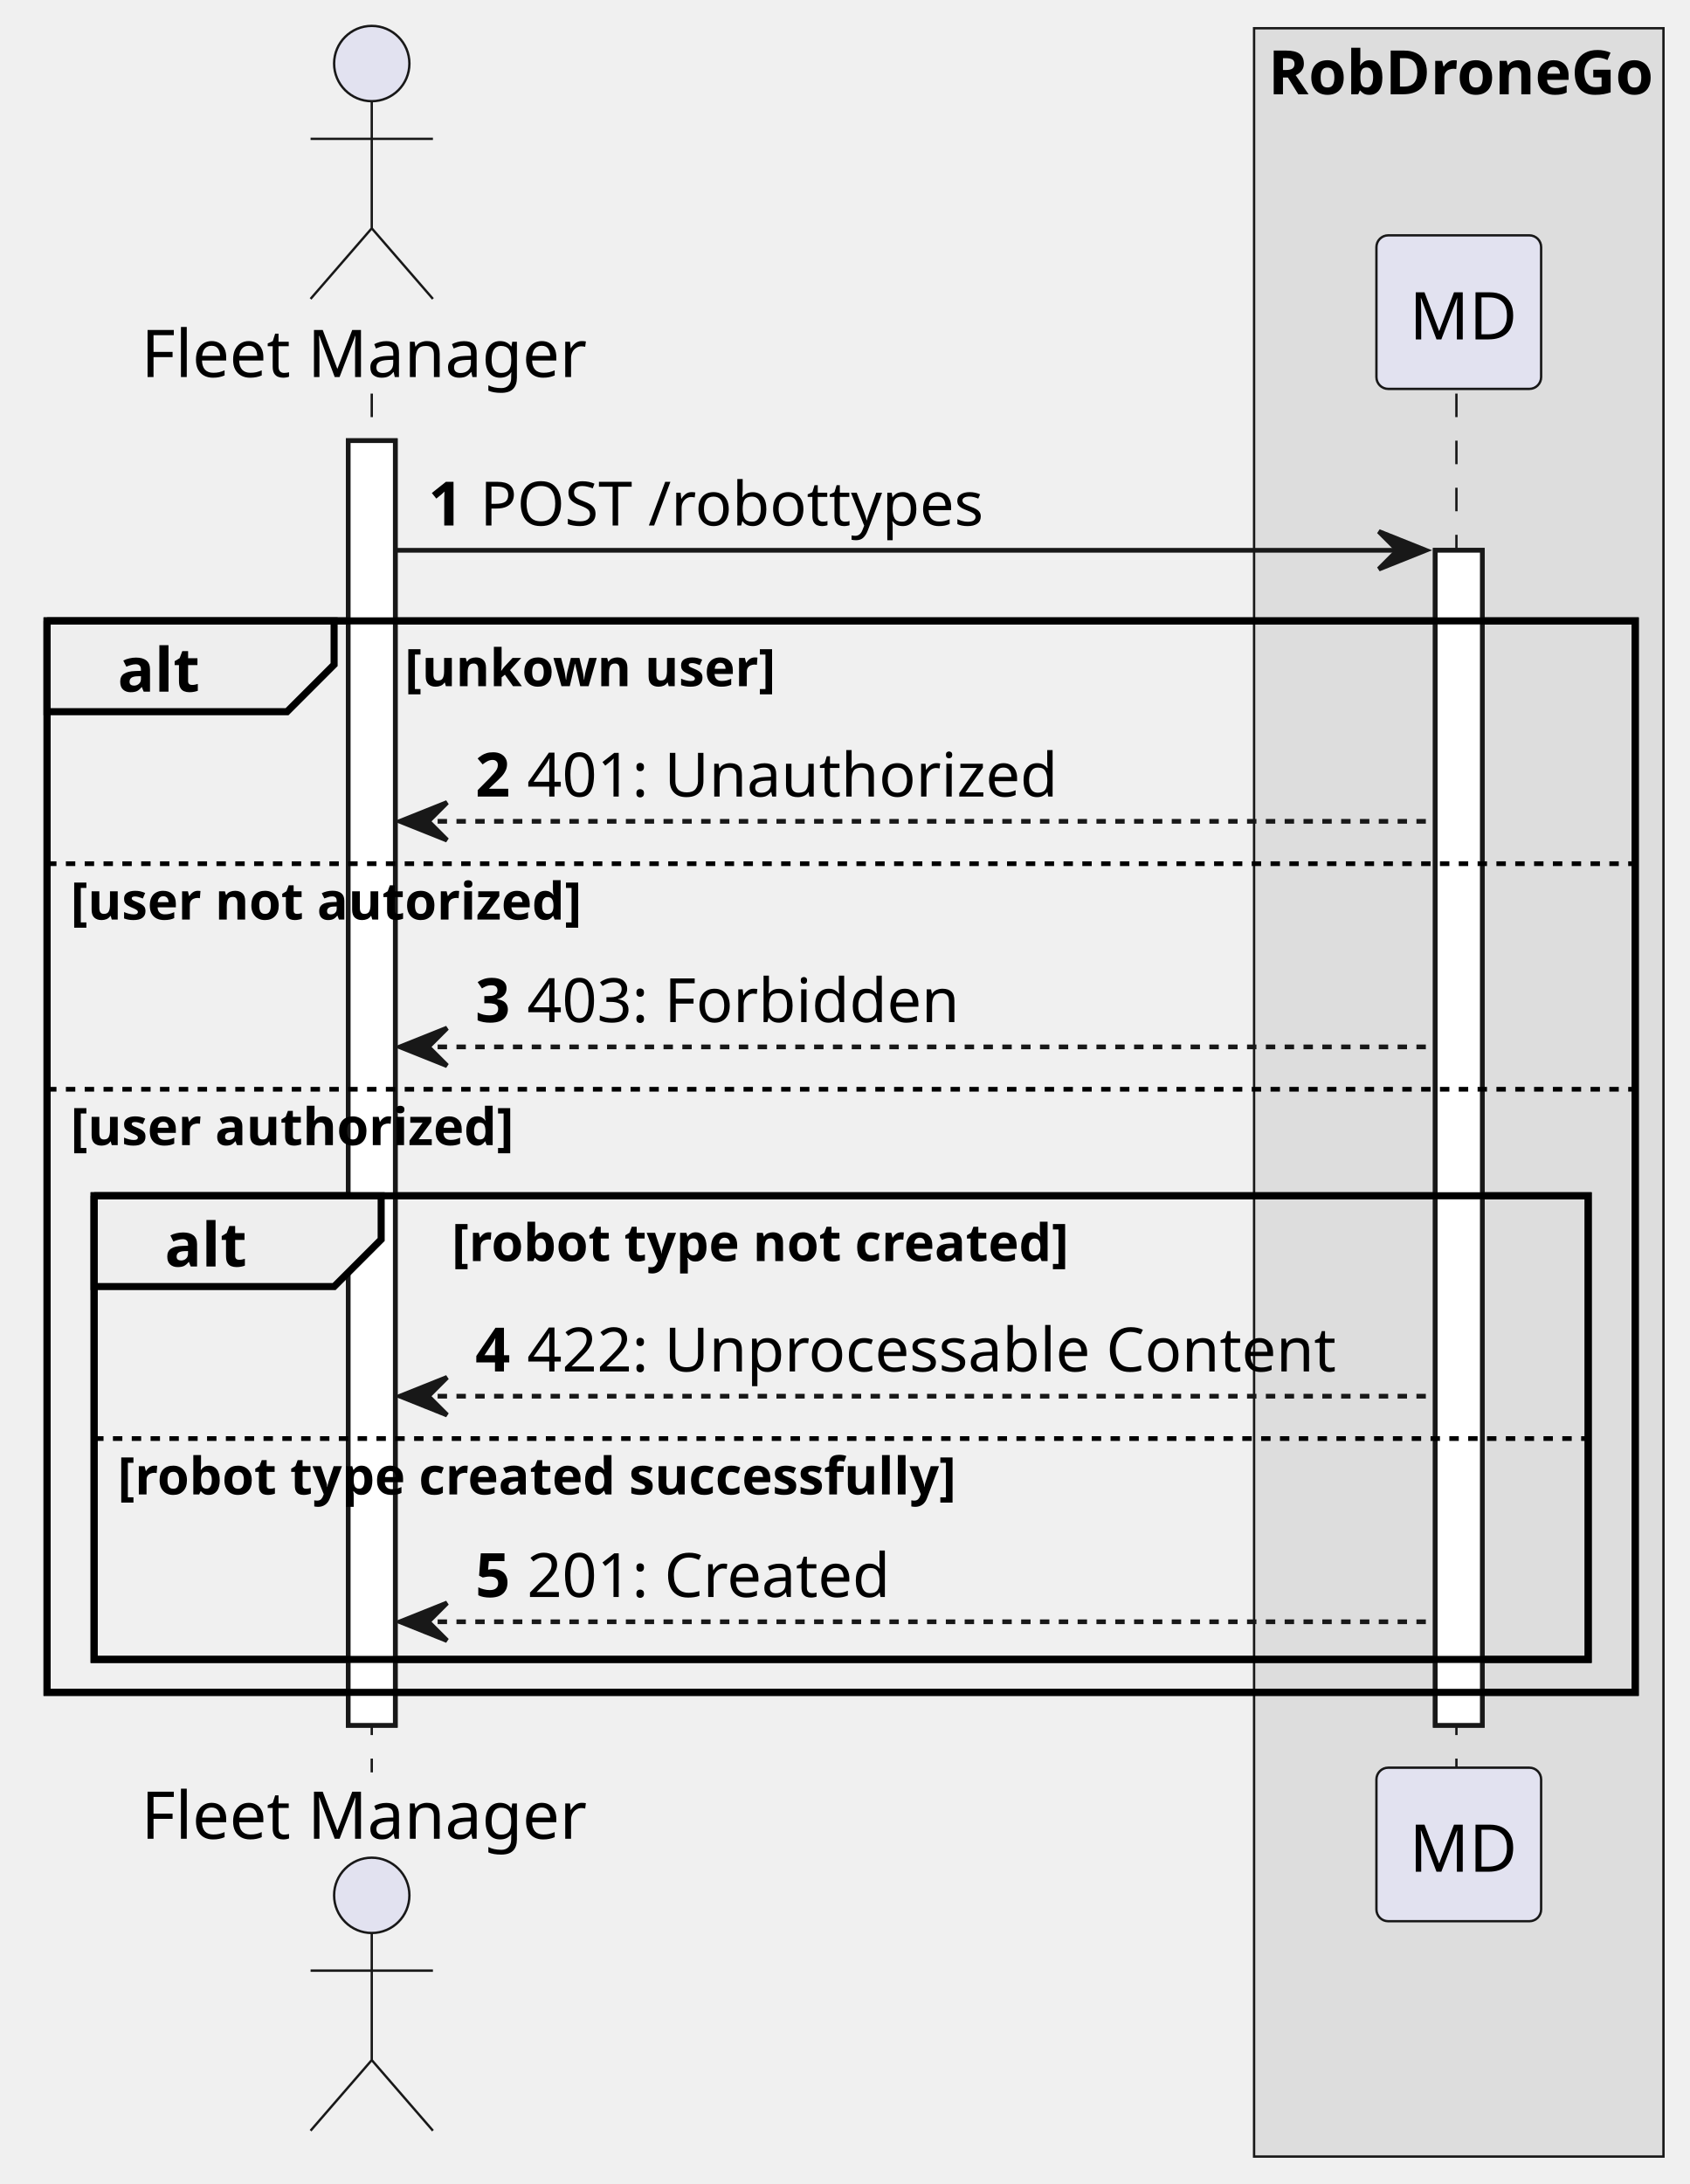
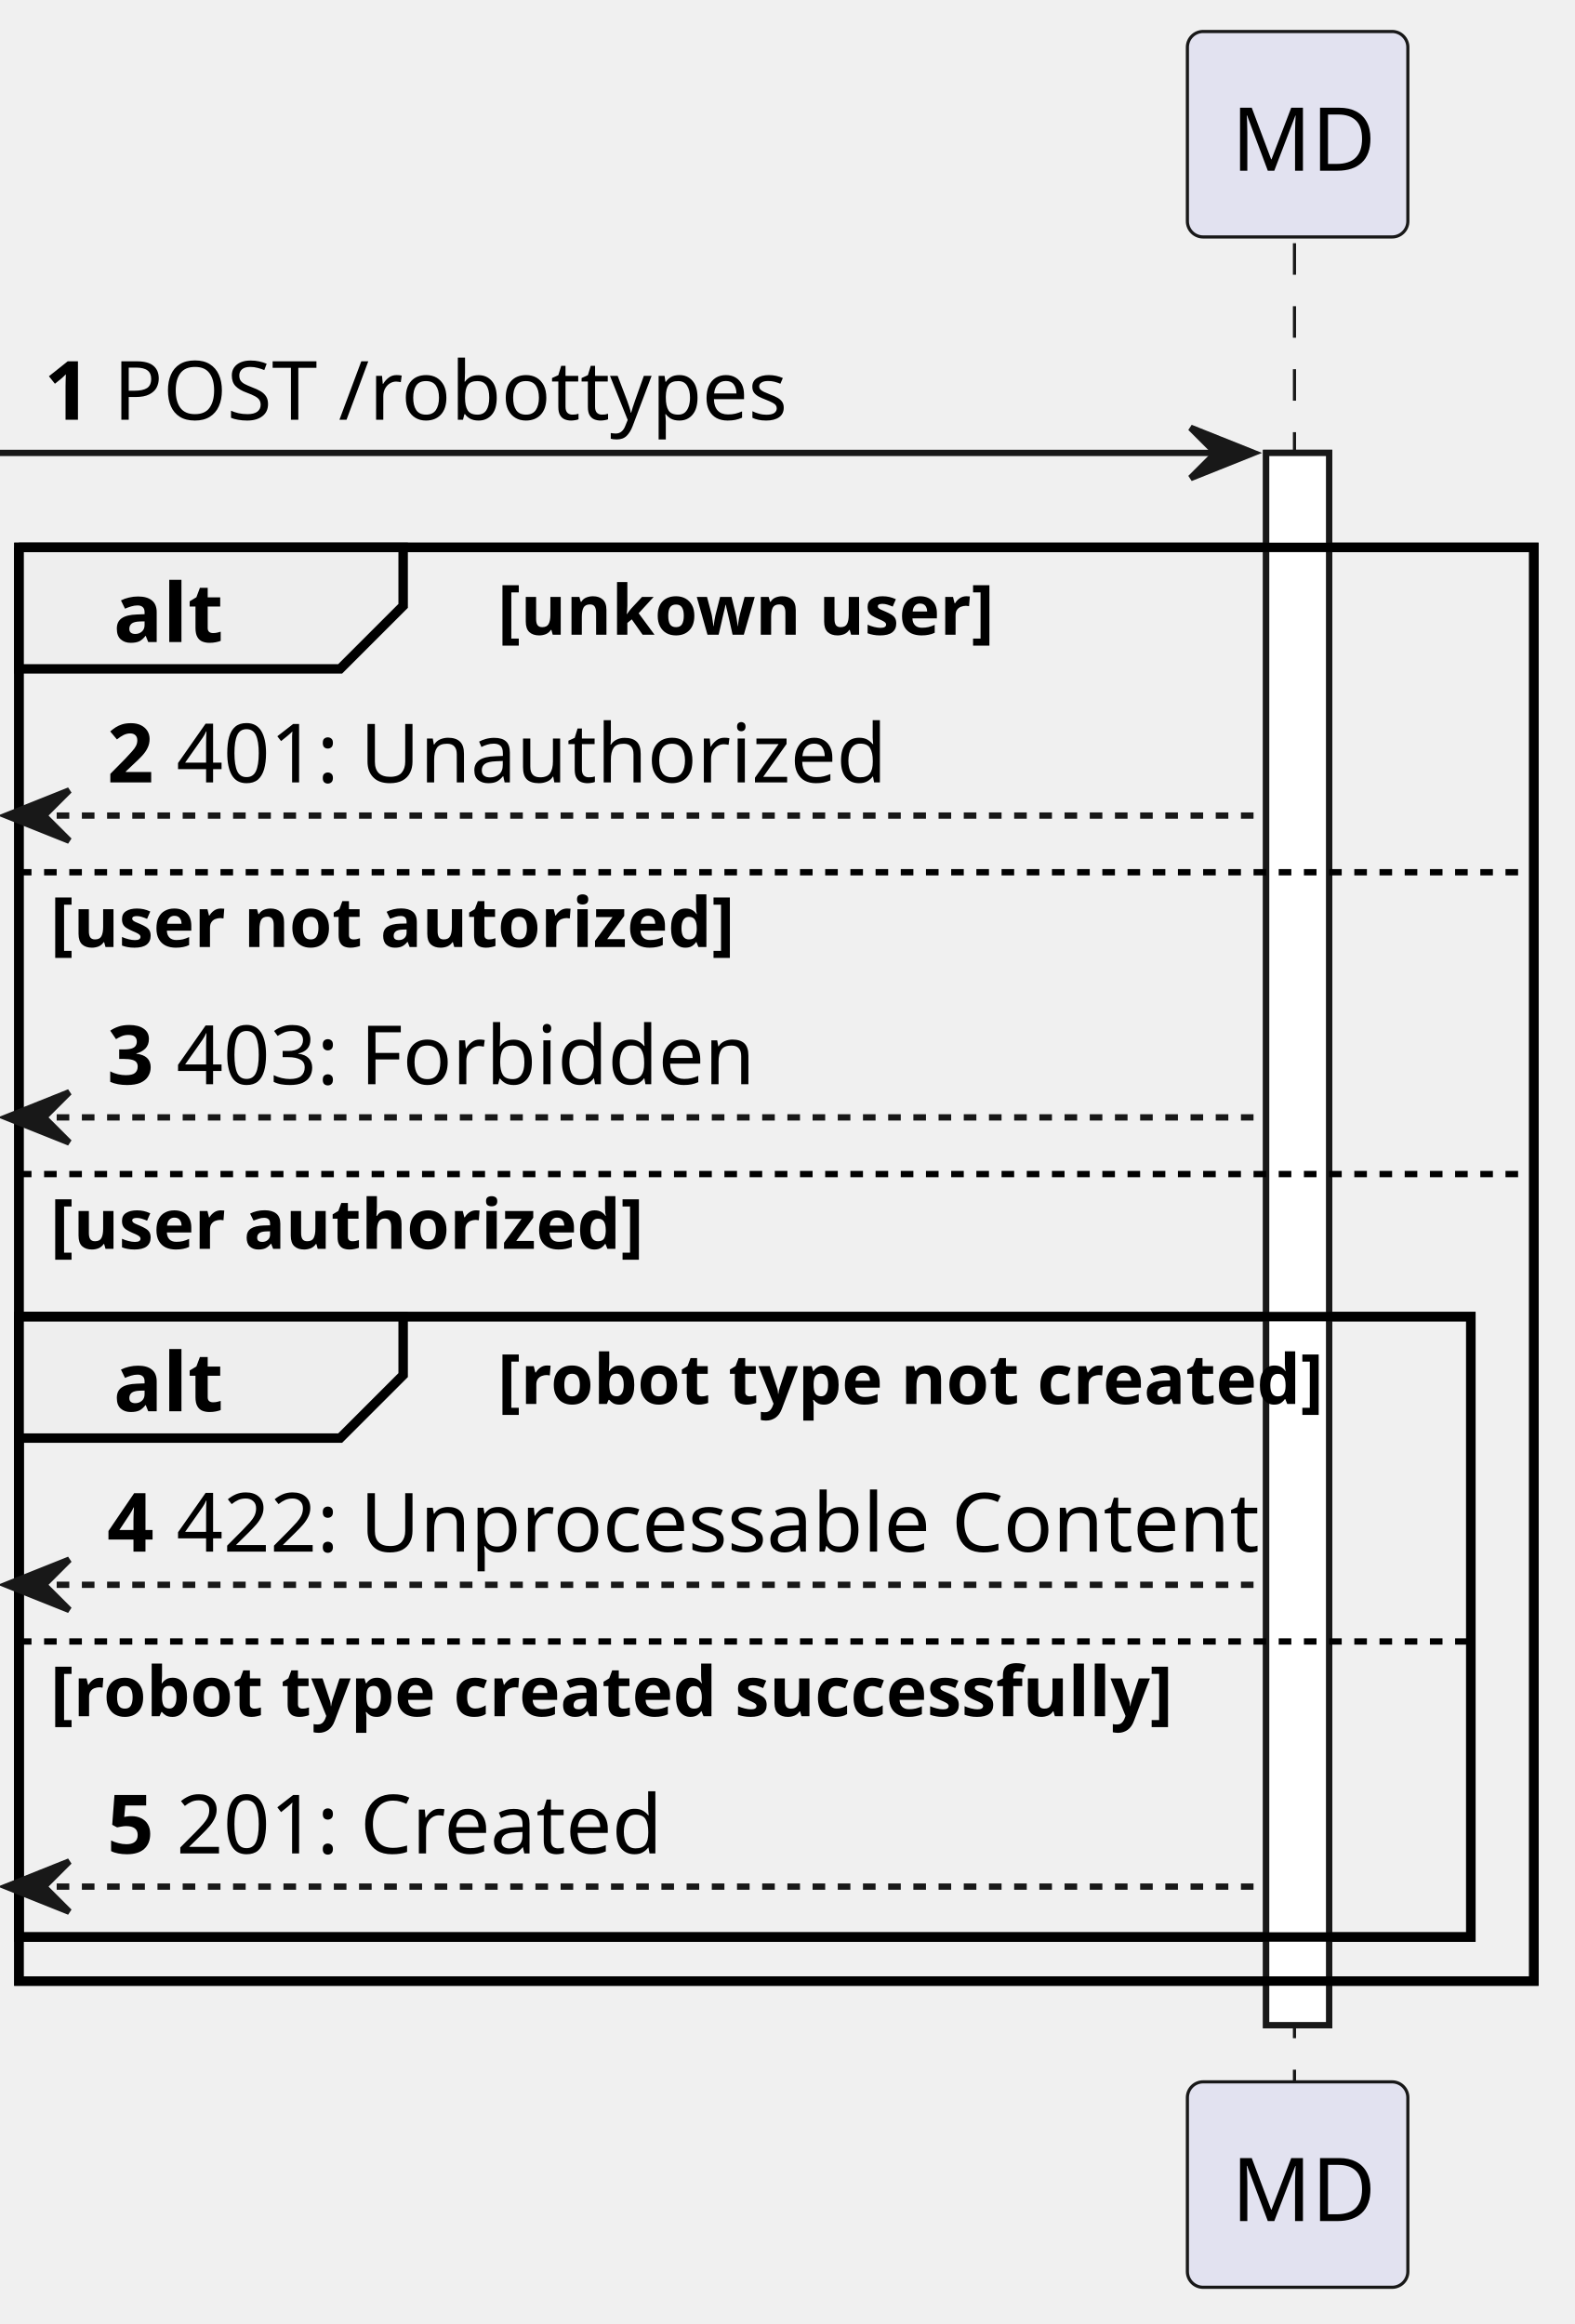
- <svg xmlns="http://www.w3.org/2000/svg" contentStyleType="text/css" height="464px" preserveAspectRatio="none" style="width:359px;height:464px;background:#FFFFFF;" version="1.1" viewBox="0 0 359 464" width="359px" zoomAndPan="magnify">
+ <svg xmlns="http://www.w3.org/2000/svg" contentStyleType="text/css" height="369px" preserveAspectRatio="none" style="width:250px;height:369px;background:#FFFFFF;" version="1.1" viewBox="0 0 250 369" width="250px" zoomAndPan="magnify">
  <defs />
  <g>
-     <rect fill="#DDDDDD" height="452.172" style="stroke:#181818;stroke-width:0.5;" width="87" x="266.5" y="6" />
-     <text fill="#000000" font-family="sans-serif" font-size="13" font-weight="bold" lengthAdjust="spacing" textLength="81" x="269.5" y="20.028">RobDroneGo</text>
-     <rect fill="#FFFFFF" height="272.93" style="stroke:#181818;stroke-width:1.0;" width="10" x="74" y="93.621" />
-     <rect fill="#FFFFFF" height="249.639" style="stroke:#181818;stroke-width:1.0;" width="10" x="305" y="116.912" />
-     <rect fill="none" height="227.639" style="stroke:#000000;stroke-width:1.5;" width="337.5" x="10" y="131.912" />
-     <rect fill="none" height="98.504" style="stroke:#000000;stroke-width:1.5;" width="317.5" x="20" y="254.047" />
-     <line style="stroke:#181818;stroke-width:0.5;stroke-dasharray:5.0,5.0;" x1="79" x2="79" y1="83.621" y2="376.551" />
-     <line style="stroke:#181818;stroke-width:0.5;stroke-dasharray:5.0,5.0;" x1="309.5" x2="309.5" y1="83.621" y2="376.551" />
-     <text fill="#000000" font-family="sans-serif" font-size="14" lengthAdjust="spacing" textLength="92" x="30" y="80.107">Fleet Manager</text>
-     <ellipse cx="79" cy="13.5" fill="#E2E2F0" rx="8" ry="8" style="stroke:#181818;stroke-width:0.5;" />
-     <path d="M79,21.5 L79,48.5 M66,29.5 L92,29.5 M79,48.5 L66,63.5 M79,48.5 L92,63.5 " fill="none" style="stroke:#181818;stroke-width:0.5;" />
-     <text fill="#000000" font-family="sans-serif" font-size="14" lengthAdjust="spacing" textLength="92" x="30" y="390.658">Fleet Manager</text>
-     <ellipse cx="79" cy="402.672" fill="#E2E2F0" rx="8" ry="8" style="stroke:#181818;stroke-width:0.5;" />
-     <path d="M79,410.672 L79,437.672 M66,418.672 L92,418.672 M79,437.672 L66,452.672 M79,437.672 L92,452.672 " fill="none" style="stroke:#181818;stroke-width:0.5;" />
-     <rect fill="#E2E2F0" height="32.621" rx="2.5" ry="2.5" style="stroke:#181818;stroke-width:0.5;" width="35" x="292.5" y="50" />
-     <text fill="#000000" font-family="sans-serif" font-size="14" lengthAdjust="spacing" textLength="21" x="299.5" y="72.107">MD</text>
-     <rect fill="#E2E2F0" height="32.621" rx="2.5" ry="2.5" style="stroke:#181818;stroke-width:0.5;" width="35" x="292.5" y="375.551" />
-     <text fill="#000000" font-family="sans-serif" font-size="14" lengthAdjust="spacing" textLength="21" x="299.5" y="397.658">MD</text>
-     <rect fill="#FFFFFF" height="272.93" style="stroke:#181818;stroke-width:1.0;" width="10" x="74" y="93.621" />
-     <rect fill="#FFFFFF" height="249.639" style="stroke:#181818;stroke-width:1.0;" width="10" x="305" y="116.912" />
-     <polygon fill="#181818" points="293,112.912,303,116.912,293,120.912,297,116.912" style="stroke:#181818;stroke-width:1.0;" />
-     <line style="stroke:#181818;stroke-width:1.0;" x1="84" x2="299" y1="116.912" y2="116.912" />
-     <text fill="#000000" font-family="sans-serif" font-size="13" font-weight="bold" lengthAdjust="spacing" textLength="7" x="91" y="111.649">1</text>
-     <text fill="#000000" font-family="sans-serif" font-size="13" lengthAdjust="spacing" textLength="104" x="102" y="111.649">POST /robottypes</text>
-     <path d="M10,131.912 L71,131.912 L71,141.203 L61,151.203 L10,151.203 L10,131.912 " fill="#EEEEEE" style="stroke:#000000;stroke-width:1.5;" />
-     <rect fill="none" height="227.639" style="stroke:#000000;stroke-width:1.5;" width="337.5" x="10" y="131.912" />
-     <text fill="#000000" font-family="sans-serif" font-size="13" font-weight="bold" lengthAdjust="spacing" textLength="16" x="25" y="146.94">alt</text>
-     <text fill="#000000" font-family="sans-serif" font-size="11" font-weight="bold" lengthAdjust="spacing" textLength="82" x="86" y="145.782">[unkown user]</text>
-     <polygon fill="#181818" points="95,170.494,85,174.494,95,178.494,91,174.494" style="stroke:#181818;stroke-width:1.0;" />
-     <line style="stroke:#181818;stroke-width:1.0;stroke-dasharray:2.0,2.0;" x1="89" x2="304" y1="174.494" y2="174.494" />
-     <text fill="#000000" font-family="sans-serif" font-size="13" font-weight="bold" lengthAdjust="spacing" textLength="7" x="101" y="169.231">2</text>
-     <text fill="#000000" font-family="sans-serif" font-size="13" lengthAdjust="spacing" textLength="105" x="112" y="169.231">401: Unauthorized</text>
-     <line style="stroke:#000000;stroke-width:1.0;stroke-dasharray:2.0,2.0;" x1="10" x2="347.5" y1="183.494" y2="183.494" />
-     <text fill="#000000" font-family="sans-serif" font-size="11" font-weight="bold" lengthAdjust="spacing" textLength="110" x="15" y="195.364">[user not autorized]</text>
-     <polygon fill="#181818" points="95,218.416,85,222.416,95,226.416,91,222.416" style="stroke:#181818;stroke-width:1.0;" />
-     <line style="stroke:#181818;stroke-width:1.0;stroke-dasharray:2.0,2.0;" x1="89" x2="304" y1="222.416" y2="222.416" />
-     <text fill="#000000" font-family="sans-serif" font-size="13" font-weight="bold" lengthAdjust="spacing" textLength="7" x="101" y="217.153">3</text>
-     <text fill="#000000" font-family="sans-serif" font-size="13" lengthAdjust="spacing" textLength="86" x="112" y="217.153">403: Forbidden</text>
-     <line style="stroke:#000000;stroke-width:1.0;stroke-dasharray:2.0,2.0;" x1="10" x2="347.5" y1="231.416" y2="231.416" />
-     <text fill="#000000" font-family="sans-serif" font-size="11" font-weight="bold" lengthAdjust="spacing" textLength="96" x="15" y="243.286">[user authorized]</text>
-     <path d="M20,254.047 L81,254.047 L81,263.338 L71,273.338 L20,273.338 L20,254.047 " fill="#EEEEEE" style="stroke:#000000;stroke-width:1.5;" />
-     <rect fill="none" height="98.504" style="stroke:#000000;stroke-width:1.5;" width="317.5" x="20" y="254.047" />
-     <text fill="#000000" font-family="sans-serif" font-size="13" font-weight="bold" lengthAdjust="spacing" textLength="16" x="35" y="269.075">alt</text>
-     <text fill="#000000" font-family="sans-serif" font-size="11" font-weight="bold" lengthAdjust="spacing" textLength="131" x="96" y="267.917">[robot type not created]</text>
-     <polygon fill="#181818" points="95,292.629,85,296.629,95,300.629,91,296.629" style="stroke:#181818;stroke-width:1.0;" />
-     <line style="stroke:#181818;stroke-width:1.0;stroke-dasharray:2.0,2.0;" x1="89" x2="304" y1="296.629" y2="296.629" />
-     <text fill="#000000" font-family="sans-serif" font-size="13" font-weight="bold" lengthAdjust="spacing" textLength="7" x="101" y="291.366">4</text>
-     <text fill="#000000" font-family="sans-serif" font-size="13" lengthAdjust="spacing" textLength="164" x="112" y="291.366">422: Unprocessable Content</text>
-     <line style="stroke:#000000;stroke-width:1.0;stroke-dasharray:2.0,2.0;" x1="20" x2="337.5" y1="305.629" y2="305.629" />
-     <text fill="#000000" font-family="sans-serif" font-size="11" font-weight="bold" lengthAdjust="spacing" textLength="183" x="25" y="317.499">[robot type created successfully]</text>
-     <polygon fill="#181818" points="95,340.551,85,344.551,95,348.551,91,344.551" style="stroke:#181818;stroke-width:1.0;" />
-     <line style="stroke:#181818;stroke-width:1.0;stroke-dasharray:2.0,2.0;" x1="89" x2="304" y1="344.551" y2="344.551" />
-     <text fill="#000000" font-family="sans-serif" font-size="13" font-weight="bold" lengthAdjust="spacing" textLength="7" x="101" y="339.288">5</text>
-     <text fill="#000000" font-family="sans-serif" font-size="13" lengthAdjust="spacing" textLength="74" x="112" y="339.288">201: Created</text>
+     <rect fill="#FFFFFF" height="249.639" style="stroke:#181818;stroke-width:1.0;" width="10" x="201" y="71.912" />
+     <rect fill="none" height="227.639" style="stroke:#000000;stroke-width:1.5;" width="240.5" x="3" y="86.912" />
+     <rect fill="none" height="98.504" style="stroke:#000000;stroke-width:1.5;" width="230.5" x="3" y="209.047" />
+     <line style="stroke:#181818;stroke-width:0.5;stroke-dasharray:5.0,5.0;" x1="205.5" x2="205.5" y1="38.621" y2="331.551" />
+     <rect fill="#E2E2F0" height="32.621" rx="2.5" ry="2.5" style="stroke:#181818;stroke-width:0.5;" width="35" x="188.5" y="5" />
+     <text fill="#000000" font-family="sans-serif" font-size="14" lengthAdjust="spacing" textLength="21" x="195.5" y="27.107">MD</text>
+     <rect fill="#E2E2F0" height="32.621" rx="2.5" ry="2.5" style="stroke:#181818;stroke-width:0.5;" width="35" x="188.5" y="330.551" />
+     <text fill="#000000" font-family="sans-serif" font-size="14" lengthAdjust="spacing" textLength="21" x="195.5" y="352.658">MD</text>
+     <rect fill="#FFFFFF" height="249.639" style="stroke:#181818;stroke-width:1.0;" width="10" x="201" y="71.912" />
+     <polygon fill="#181818" points="189,67.912,199,71.912,189,75.912,193,71.912" style="stroke:#181818;stroke-width:1.0;" />
+     <line style="stroke:#181818;stroke-width:1.0;" x1="0" x2="195" y1="71.912" y2="71.912" />
+     <text fill="#000000" font-family="sans-serif" font-size="13" font-weight="bold" lengthAdjust="spacing" textLength="7" x="7" y="66.649">1</text>
+     <text fill="#000000" font-family="sans-serif" font-size="13" lengthAdjust="spacing" textLength="104" x="18" y="66.649">POST /robottypes</text>
+     <path d="M3,86.912 L64,86.912 L64,96.203 L54,106.203 L3,106.203 L3,86.912 " fill="#EEEEEE" style="stroke:#000000;stroke-width:1.5;" />
+     <rect fill="none" height="227.639" style="stroke:#000000;stroke-width:1.5;" width="240.5" x="3" y="86.912" />
+     <text fill="#000000" font-family="sans-serif" font-size="13" font-weight="bold" lengthAdjust="spacing" textLength="16" x="18" y="101.94">alt</text>
+     <text fill="#000000" font-family="sans-serif" font-size="11" font-weight="bold" lengthAdjust="spacing" textLength="82" x="79" y="100.782">[unkown user]</text>
+     <polygon fill="#181818" points="11,125.494,1,129.494,11,133.494,7,129.494" style="stroke:#181818;stroke-width:1.0;" />
+     <line style="stroke:#181818;stroke-width:1.0;stroke-dasharray:2.0,2.0;" x1="5" x2="200" y1="129.494" y2="129.494" />
+     <text fill="#000000" font-family="sans-serif" font-size="13" font-weight="bold" lengthAdjust="spacing" textLength="7" x="17" y="124.231">2</text>
+     <text fill="#000000" font-family="sans-serif" font-size="13" lengthAdjust="spacing" textLength="105" x="28" y="124.231">401: Unauthorized</text>
+     <line style="stroke:#000000;stroke-width:1.0;stroke-dasharray:2.0,2.0;" x1="3" x2="243.5" y1="138.494" y2="138.494" />
+     <text fill="#000000" font-family="sans-serif" font-size="11" font-weight="bold" lengthAdjust="spacing" textLength="110" x="8" y="150.364">[user not autorized]</text>
+     <polygon fill="#181818" points="11,173.416,1,177.416,11,181.416,7,177.416" style="stroke:#181818;stroke-width:1.0;" />
+     <line style="stroke:#181818;stroke-width:1.0;stroke-dasharray:2.0,2.0;" x1="5" x2="200" y1="177.416" y2="177.416" />
+     <text fill="#000000" font-family="sans-serif" font-size="13" font-weight="bold" lengthAdjust="spacing" textLength="7" x="17" y="172.153">3</text>
+     <text fill="#000000" font-family="sans-serif" font-size="13" lengthAdjust="spacing" textLength="86" x="28" y="172.153">403: Forbidden</text>
+     <line style="stroke:#000000;stroke-width:1.0;stroke-dasharray:2.0,2.0;" x1="3" x2="243.5" y1="186.416" y2="186.416" />
+     <text fill="#000000" font-family="sans-serif" font-size="11" font-weight="bold" lengthAdjust="spacing" textLength="96" x="8" y="198.286">[user authorized]</text>
+     <path d="M3,209.047 L64,209.047 L64,218.338 L54,228.338 L3,228.338 L3,209.047 " fill="#EEEEEE" style="stroke:#000000;stroke-width:1.5;" />
+     <rect fill="none" height="98.504" style="stroke:#000000;stroke-width:1.5;" width="230.5" x="3" y="209.047" />
+     <text fill="#000000" font-family="sans-serif" font-size="13" font-weight="bold" lengthAdjust="spacing" textLength="16" x="18" y="224.075">alt</text>
+     <text fill="#000000" font-family="sans-serif" font-size="11" font-weight="bold" lengthAdjust="spacing" textLength="131" x="79" y="222.917">[robot type not created]</text>
+     <polygon fill="#181818" points="11,247.629,1,251.629,11,255.629,7,251.629" style="stroke:#181818;stroke-width:1.0;" />
+     <line style="stroke:#181818;stroke-width:1.0;stroke-dasharray:2.0,2.0;" x1="5" x2="200" y1="251.629" y2="251.629" />
+     <text fill="#000000" font-family="sans-serif" font-size="13" font-weight="bold" lengthAdjust="spacing" textLength="7" x="17" y="246.366">4</text>
+     <text fill="#000000" font-family="sans-serif" font-size="13" lengthAdjust="spacing" textLength="164" x="28" y="246.366">422: Unprocessable Content</text>
+     <line style="stroke:#000000;stroke-width:1.0;stroke-dasharray:2.0,2.0;" x1="3" x2="233.5" y1="260.629" y2="260.629" />
+     <text fill="#000000" font-family="sans-serif" font-size="11" font-weight="bold" lengthAdjust="spacing" textLength="183" x="8" y="272.499">[robot type created successfully]</text>
+     <polygon fill="#181818" points="11,295.551,1,299.551,11,303.551,7,299.551" style="stroke:#181818;stroke-width:1.0;" />
+     <line style="stroke:#181818;stroke-width:1.0;stroke-dasharray:2.0,2.0;" x1="5" x2="200" y1="299.551" y2="299.551" />
+     <text fill="#000000" font-family="sans-serif" font-size="13" font-weight="bold" lengthAdjust="spacing" textLength="7" x="17" y="294.288">5</text>
+     <text fill="#000000" font-family="sans-serif" font-size="13" lengthAdjust="spacing" textLength="74" x="28" y="294.288">201: Created</text>
  </g>
</svg>
